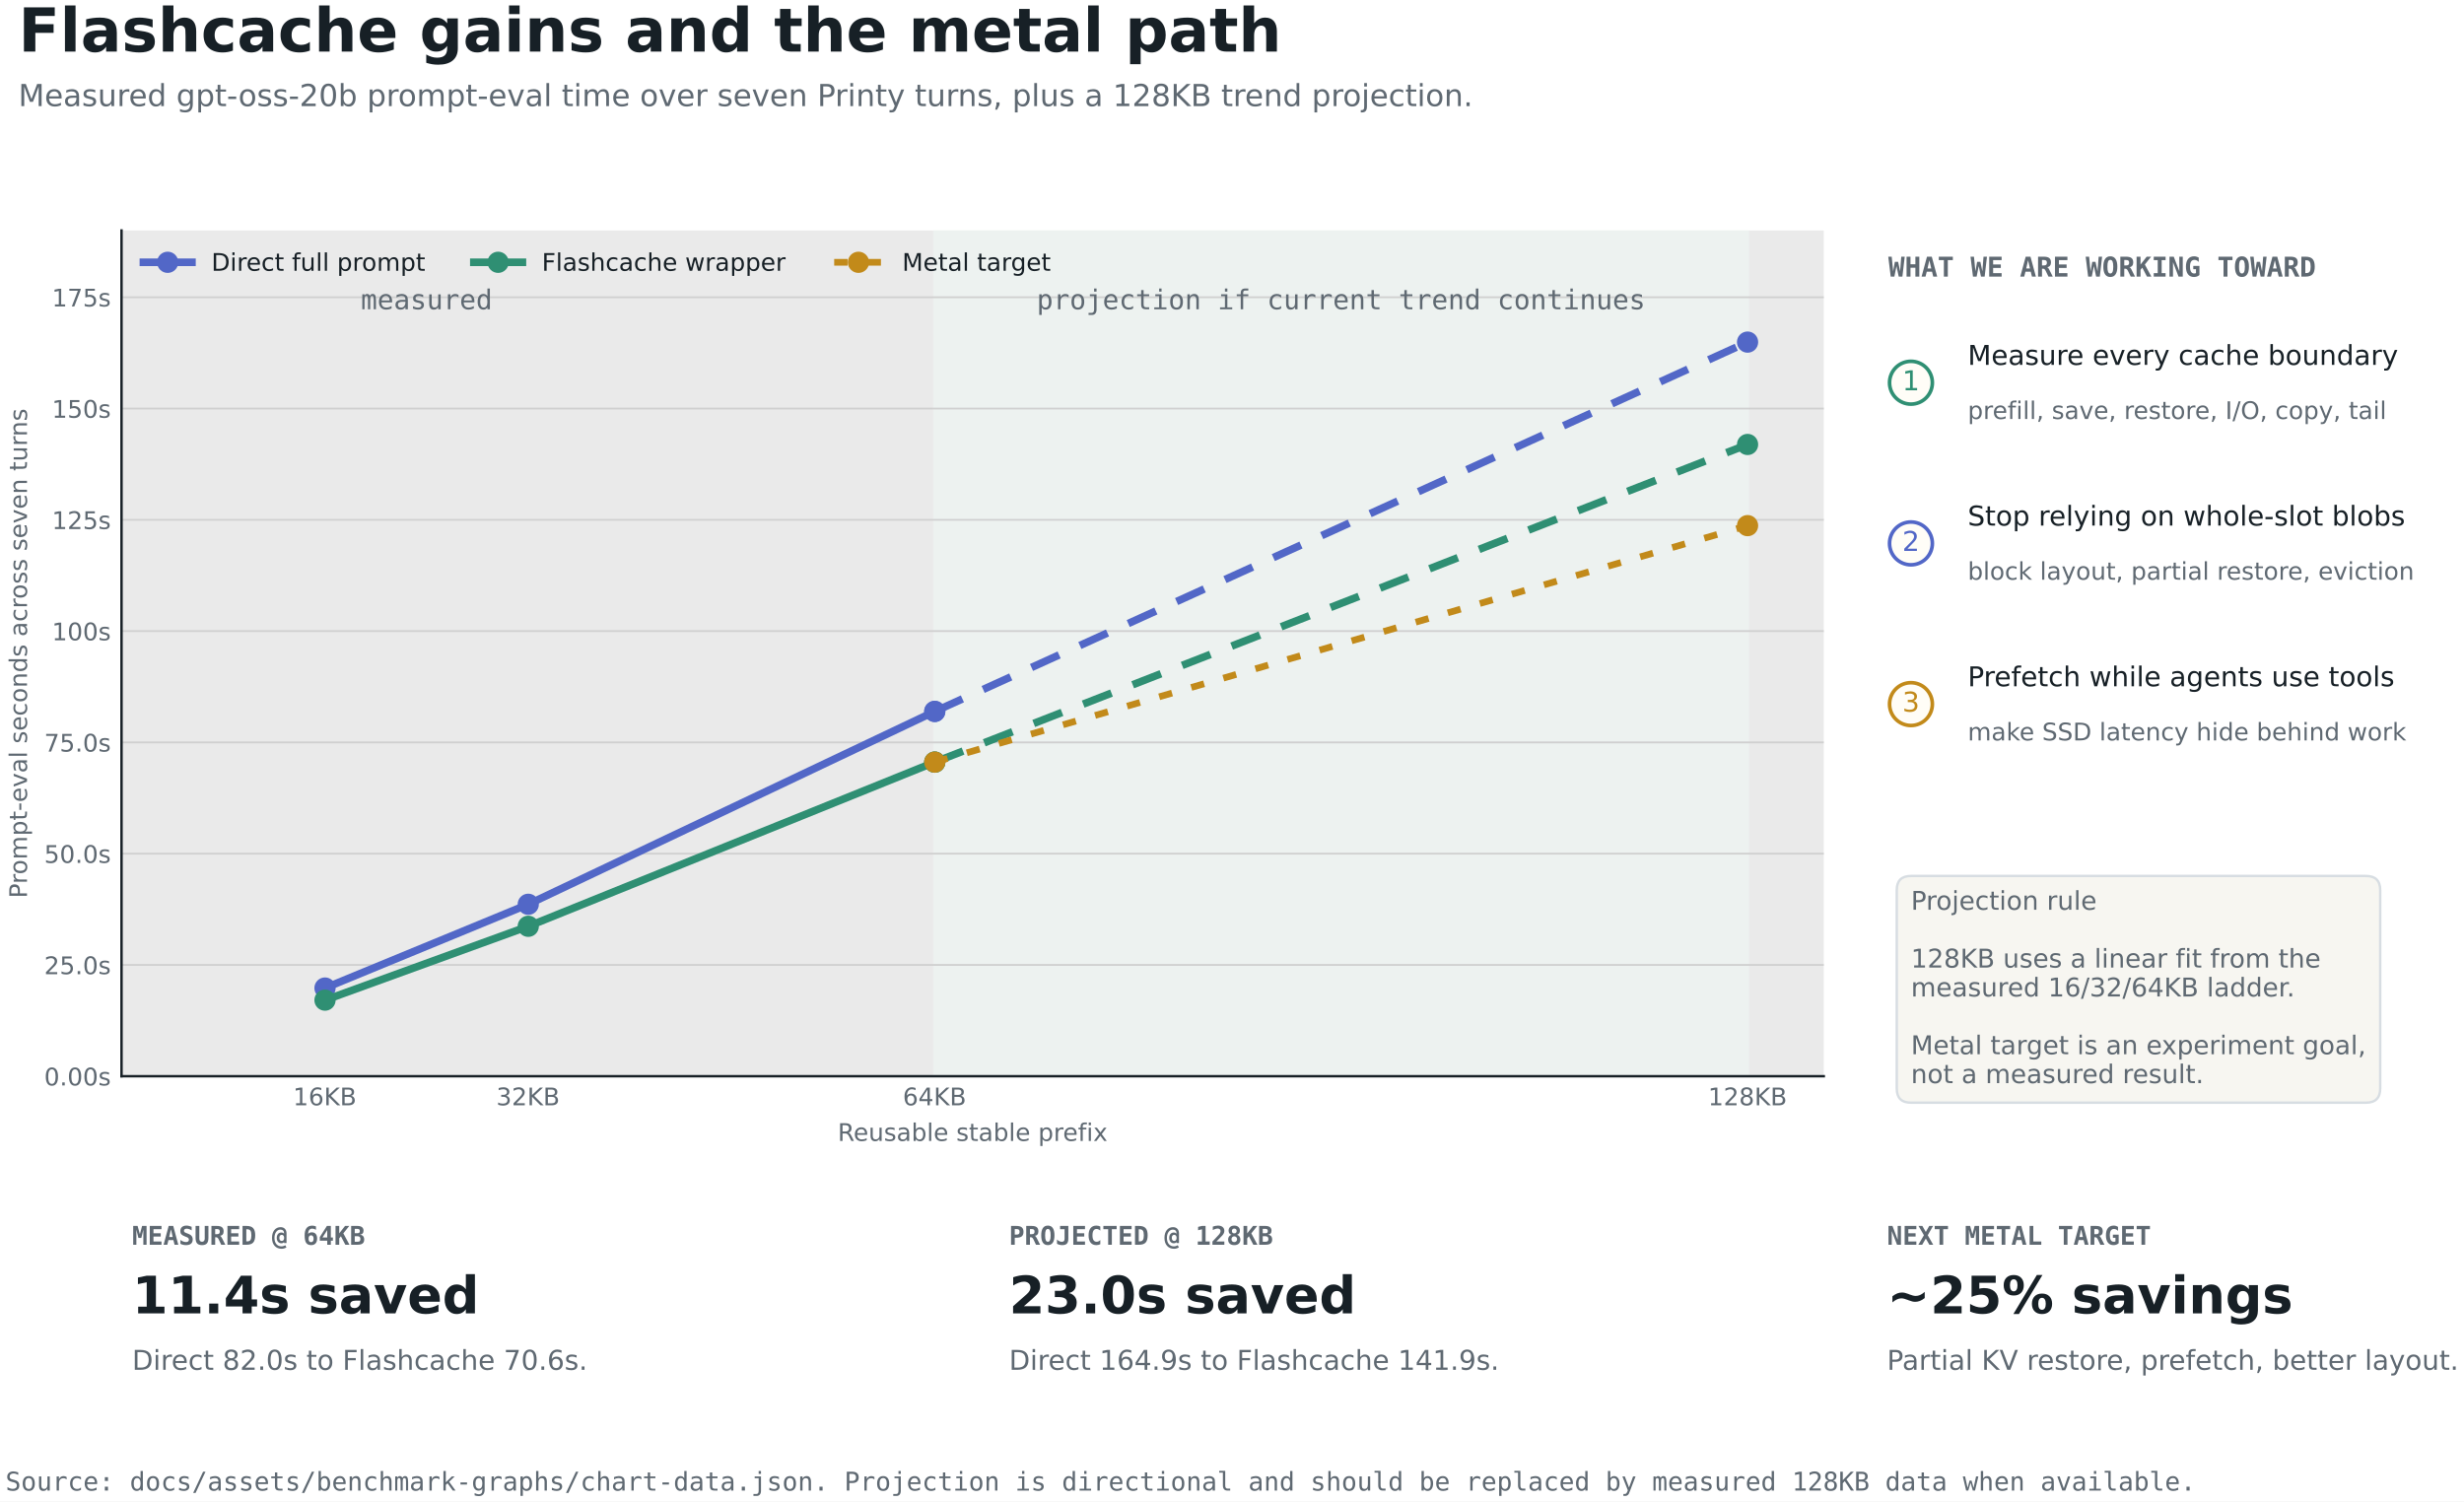
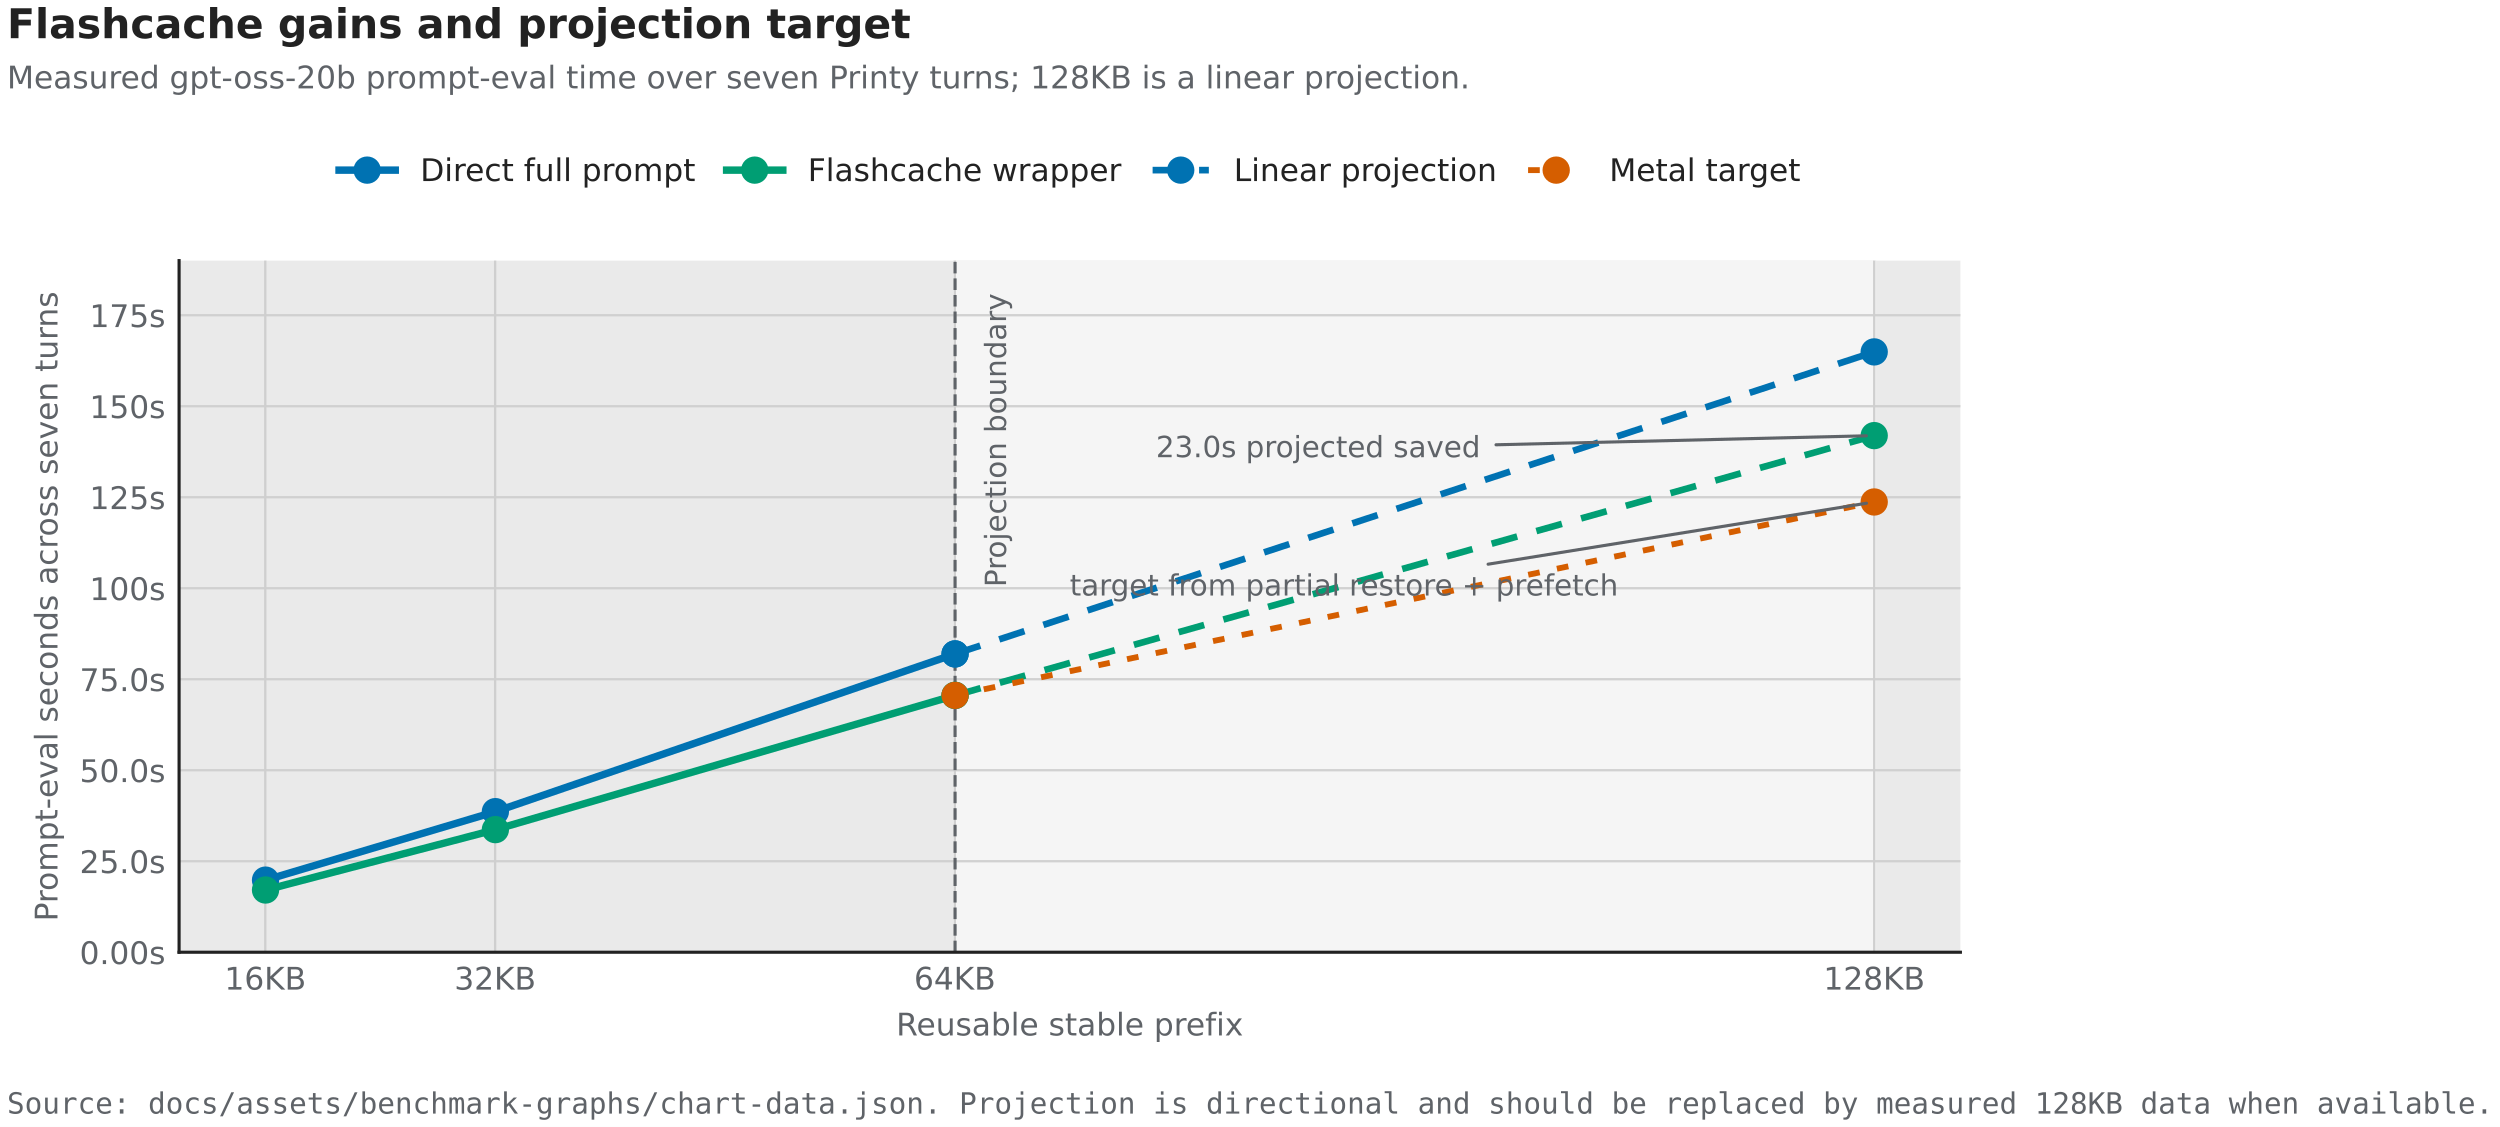
- <svg xmlns="http://www.w3.org/2000/svg" xmlns:xlink="http://www.w3.org/1999/xlink" width="811.662pt" height="494.645pt" viewBox="0 0 811.662 494.645" version="1.1">
+ <svg xmlns="http://www.w3.org/2000/svg" xmlns:xlink="http://www.w3.org/1999/xlink" width="640.248pt" height="288.603pt" viewBox="0 0 640.248 288.603" version="1.1">
  <defs>
    <style type="text/css">*{stroke-linejoin: round; stroke-linecap: butt}</style>
  </defs>
  <g id="figure_1">
    <g id="patch_1">
-       <path d="M 0 494.645 L 811.662 494.645 L 811.662 0 L 0 0 z " style="fill: #ffffff" />
+       <path d="M 0 288.603 L 640.248 288.603 L 640.248 0 L 0 0 z " style="fill: #ffffff" />
    </g>
    <g id="axes_1">
      <g id="patch_2">
-         <path d="M 40.032 354.528 L 600.768 354.528 L 600.768 75.924 L 40.032 75.924 z " style="fill: #eaeaea" />
+         <path d="M 45.864 243.864 L 502.056 243.864 L 502.056 66.744 L 45.864 66.744 z " style="fill: #eaeaea" />
      </g>
      <g id="patch_3">
-         <path d="M 307.92 354.528 L 575.66 354.528 L 575.66 75.924 L 307.92 75.924 z " clip-path="url(#p83ce129651)" style="fill: #eef4f1; opacity: 0.8; stroke: #eef4f1; stroke-linejoin: miter" />
+         <path d="M 244.593 243.864 L 479.982 243.864 L 479.982 66.744 L 244.593 66.744 z " clip-path="url(#pdcb2463ff4)" style="fill: #f5f5f5; stroke: #f5f5f5; stroke-linejoin: miter" />
      </g>
      <g id="matplotlib.axis_1">
        <g id="xtick_1">
-           <g id="line2d_1" />
+           <g id="line2d_1">
+             <path d="M 67.938 243.864 L 67.938 66.744 " clip-path="url(#pdcb2463ff4)" style="fill: none; stroke: #cfcfcf; stroke-width: 0.6; stroke-linecap: square" />
+           </g>
+           <g id="line2d_2" />
          <g id="text_1">
-             <text style="fill: #5f6972; font: 8px 'DejaVu Sans'; text-anchor: middle" x="106.986" y="364.107" transform="rotate(-0 106.9856 364.1067)">16KB</text>
+             <text style="fill: #5f6368; font: 8px 'DejaVu Sans'; text-anchor: middle" x="67.938" y="253.443" transform="rotate(-0 67.93781 253.4427)">16KB</text>
          </g>
        </g>
        <g id="xtick_2">
-           <g id="line2d_2" />
+           <g id="line2d_3">
+             <path d="M 126.801 243.864 L 126.801 66.744 " clip-path="url(#pdcb2463ff4)" style="fill: none; stroke: #cfcfcf; stroke-width: 0.6; stroke-linecap: square" />
+           </g>
+           <g id="line2d_4" />
          <g id="text_2">
-             <text style="fill: #5f6972; font: 8px 'DejaVu Sans'; text-anchor: middle" x="173.939" y="364.107" transform="rotate(-0 173.9391 364.1067)">32KB</text>
+             <text style="fill: #5f6368; font: 8px 'DejaVu Sans'; text-anchor: middle" x="126.801" y="253.443" transform="rotate(-0 126.8013 253.4427)">32KB</text>
          </g>
        </g>
        <g id="xtick_3">
-           <g id="line2d_3" />
+           <g id="line2d_5">
+             <path d="M 244.528 243.864 L 244.528 66.744 " clip-path="url(#pdcb2463ff4)" style="fill: none; stroke: #cfcfcf; stroke-width: 0.6; stroke-linecap: square" />
+           </g>
+           <g id="line2d_6" />
          <g id="text_3">
-             <text style="fill: #5f6972; font: 8px 'DejaVu Sans'; text-anchor: middle" x="307.846" y="364.107" transform="rotate(-0 307.8462 364.1067)">64KB</text>
+             <text style="fill: #5f6368; font: 8px 'DejaVu Sans'; text-anchor: middle" x="244.528" y="253.443" transform="rotate(-0 244.5283 253.4427)">64KB</text>
          </g>
        </g>
        <g id="xtick_4">
-           <g id="line2d_4" />
+           <g id="line2d_7">
+             <path d="M 479.982 243.864 L 479.982 66.744 " clip-path="url(#pdcb2463ff4)" style="fill: none; stroke: #cfcfcf; stroke-width: 0.6; stroke-linecap: square" />
+           </g>
+           <g id="line2d_8" />
          <g id="text_4">
-             <text style="fill: #5f6972; font: 8px 'DejaVu Sans'; text-anchor: middle" x="575.66" y="364.107" transform="rotate(-0 575.6604 364.1067)">128KB</text>
+             <text style="fill: #5f6368; font: 8px 'DejaVu Sans'; text-anchor: middle" x="479.982" y="253.443" transform="rotate(-0 479.9822 253.4427)">128KB</text>
          </g>
        </g>
        <g id="text_5">
-           <text style="fill: #5f6972; font: 8px 'DejaVu Sans'; text-anchor: middle" x="320.4" y="375.849" transform="rotate(-0 320.4 375.8492)">Reusable stable prefix</text>
+           <text style="fill: #5f6368; font: 8px 'DejaVu Sans'; text-anchor: middle" x="273.96" y="265.185" transform="rotate(-0 273.96 265.1852)">Reusable stable prefix</text>
        </g>
      </g>
      <g id="matplotlib.axis_2">
        <g id="ytick_1">
-           <g id="line2d_5">
-             <path d="M 40.032 354.528 L 600.768 354.528 " clip-path="url(#p83ce129651)" style="fill: none; stroke: #cfcfcf; stroke-opacity: 0.95; stroke-width: 0.6; stroke-linecap: square" />
-           </g>
-           <g id="line2d_6" />
+           <g id="line2d_9">
+             <path d="M 45.864 243.864 L 502.056 243.864 " clip-path="url(#pdcb2463ff4)" style="fill: none; stroke: #cfcfcf; stroke-opacity: 0.95; stroke-width: 0.6; stroke-linecap: square" />
+           </g>
+           <g id="line2d_10" />
          <g id="text_6">
-             <text style="fill: #5f6972; font: 8px 'DejaVu Sans'; text-anchor: end" x="36.532" y="357.567" transform="rotate(-0 36.532 357.5674)">0.00s</text>
+             <text style="fill: #5f6368; font: 8px 'DejaVu Sans'; text-anchor: end" x="42.364" y="246.903" transform="rotate(-0 42.364 246.9034)">0.00s</text>
          </g>
        </g>
        <g id="ytick_2">
-           <g id="line2d_7">
-             <path d="M 40.032 317.87 L 600.768 317.87 " clip-path="url(#p83ce129651)" style="fill: none; stroke: #cfcfcf; stroke-opacity: 0.95; stroke-width: 0.6; stroke-linecap: square" />
-           </g>
-           <g id="line2d_8" />
+           <g id="line2d_11">
+             <path d="M 45.864 220.559 L 502.056 220.559 " clip-path="url(#pdcb2463ff4)" style="fill: none; stroke: #cfcfcf; stroke-opacity: 0.95; stroke-width: 0.6; stroke-linecap: square" />
+           </g>
+           <g id="line2d_12" />
          <g id="text_7">
-             <text style="fill: #5f6972; font: 8px 'DejaVu Sans'; text-anchor: end" x="36.532" y="320.909" transform="rotate(-0 36.532 320.909)">25.0s</text>
+             <text style="fill: #5f6368; font: 8px 'DejaVu Sans'; text-anchor: end" x="42.364" y="223.598" transform="rotate(-0 42.364 223.5981)">25.0s</text>
          </g>
        </g>
        <g id="ytick_3">
-           <g id="line2d_9">
-             <path d="M 40.032 281.211 L 600.768 281.211 " clip-path="url(#p83ce129651)" style="fill: none; stroke: #cfcfcf; stroke-opacity: 0.95; stroke-width: 0.6; stroke-linecap: square" />
-           </g>
-           <g id="line2d_10" />
+           <g id="line2d_13">
+             <path d="M 45.864 197.253 L 502.056 197.253 " clip-path="url(#pdcb2463ff4)" style="fill: none; stroke: #cfcfcf; stroke-opacity: 0.95; stroke-width: 0.6; stroke-linecap: square" />
+           </g>
+           <g id="line2d_14" />
          <g id="text_8">
-             <text style="fill: #5f6972; font: 8px 'DejaVu Sans'; text-anchor: end" x="36.532" y="284.251" transform="rotate(-0 36.532 284.2505)">50.0s</text>
+             <text style="fill: #5f6368; font: 8px 'DejaVu Sans'; text-anchor: end" x="42.364" y="200.293" transform="rotate(-0 42.364 200.2928)">50.0s</text>
          </g>
        </g>
        <g id="ytick_4">
-           <g id="line2d_11">
-             <path d="M 40.032 244.553 L 600.768 244.553 " clip-path="url(#p83ce129651)" style="fill: none; stroke: #cfcfcf; stroke-opacity: 0.95; stroke-width: 0.6; stroke-linecap: square" />
-           </g>
-           <g id="line2d_12" />
+           <g id="line2d_15">
+             <path d="M 45.864 173.948 L 502.056 173.948 " clip-path="url(#pdcb2463ff4)" style="fill: none; stroke: #cfcfcf; stroke-opacity: 0.95; stroke-width: 0.6; stroke-linecap: square" />
+           </g>
+           <g id="line2d_16" />
          <g id="text_9">
-             <text style="fill: #5f6972; font: 8px 'DejaVu Sans'; text-anchor: end" x="36.532" y="247.592" transform="rotate(-0 36.532 247.5921)">75.0s</text>
+             <text style="fill: #5f6368; font: 8px 'DejaVu Sans'; text-anchor: end" x="42.364" y="176.988" transform="rotate(-0 42.364 176.9876)">75.0s</text>
          </g>
        </g>
        <g id="ytick_5">
-           <g id="line2d_13">
-             <path d="M 40.032 207.894 L 600.768 207.894 " clip-path="url(#p83ce129651)" style="fill: none; stroke: #cfcfcf; stroke-opacity: 0.95; stroke-width: 0.6; stroke-linecap: square" />
-           </g>
-           <g id="line2d_14" />
+           <g id="line2d_17">
+             <path d="M 45.864 150.643 L 502.056 150.643 " clip-path="url(#pdcb2463ff4)" style="fill: none; stroke: #cfcfcf; stroke-opacity: 0.95; stroke-width: 0.6; stroke-linecap: square" />
+           </g>
+           <g id="line2d_18" />
          <g id="text_10">
-             <text style="fill: #5f6972; font: 8px 'DejaVu Sans'; text-anchor: end" x="36.532" y="210.934" transform="rotate(-0 36.532 210.9337)">100s</text>
+             <text style="fill: #5f6368; font: 8px 'DejaVu Sans'; text-anchor: end" x="42.364" y="153.682" transform="rotate(-0 42.364 153.6823)">100s</text>
          </g>
        </g>
        <g id="ytick_6">
-           <g id="line2d_15">
-             <path d="M 40.032 171.236 L 600.768 171.236 " clip-path="url(#p83ce129651)" style="fill: none; stroke: #cfcfcf; stroke-opacity: 0.95; stroke-width: 0.6; stroke-linecap: square" />
-           </g>
-           <g id="line2d_16" />
+           <g id="line2d_19">
+             <path d="M 45.864 127.338 L 502.056 127.338 " clip-path="url(#pdcb2463ff4)" style="fill: none; stroke: #cfcfcf; stroke-opacity: 0.95; stroke-width: 0.6; stroke-linecap: square" />
+           </g>
+           <g id="line2d_20" />
          <g id="text_11">
-             <text style="fill: #5f6972; font: 8px 'DejaVu Sans'; text-anchor: end" x="36.532" y="174.275" transform="rotate(-0 36.532 174.2753)">125s</text>
+             <text style="fill: #5f6368; font: 8px 'DejaVu Sans'; text-anchor: end" x="42.364" y="130.377" transform="rotate(-0 42.364 130.3771)">125s</text>
          </g>
        </g>
        <g id="ytick_7">
-           <g id="line2d_17">
-             <path d="M 40.032 134.577 L 600.768 134.577 " clip-path="url(#p83ce129651)" style="fill: none; stroke: #cfcfcf; stroke-opacity: 0.95; stroke-width: 0.6; stroke-linecap: square" />
-           </g>
-           <g id="line2d_18" />
+           <g id="line2d_21">
+             <path d="M 45.864 104.032 L 502.056 104.032 " clip-path="url(#pdcb2463ff4)" style="fill: none; stroke: #cfcfcf; stroke-opacity: 0.95; stroke-width: 0.6; stroke-linecap: square" />
+           </g>
+           <g id="line2d_22" />
          <g id="text_12">
-             <text style="fill: #5f6972; font: 8px 'DejaVu Sans'; text-anchor: end" x="36.532" y="137.617" transform="rotate(-0 36.532 137.6168)">150s</text>
+             <text style="fill: #5f6368; font: 8px 'DejaVu Sans'; text-anchor: end" x="42.364" y="107.072" transform="rotate(-0 42.364 107.0718)">150s</text>
          </g>
        </g>
        <g id="ytick_8">
-           <g id="line2d_19">
-             <path d="M 40.032 97.919 L 600.768 97.919 " clip-path="url(#p83ce129651)" style="fill: none; stroke: #cfcfcf; stroke-opacity: 0.95; stroke-width: 0.6; stroke-linecap: square" />
-           </g>
-           <g id="line2d_20" />
+           <g id="line2d_23">
+             <path d="M 45.864 80.727 L 502.056 80.727 " clip-path="url(#pdcb2463ff4)" style="fill: none; stroke: #cfcfcf; stroke-opacity: 0.95; stroke-width: 0.6; stroke-linecap: square" />
+           </g>
+           <g id="line2d_24" />
          <g id="text_13">
-             <text style="fill: #5f6972; font: 8px 'DejaVu Sans'; text-anchor: end" x="36.532" y="100.958" transform="rotate(-0 36.532 100.9584)">175s</text>
+             <text style="fill: #5f6368; font: 8px 'DejaVu Sans'; text-anchor: end" x="42.364" y="83.767" transform="rotate(-0 42.364 83.76653)">175s</text>
          </g>
        </g>
        <g id="text_14">
-           <text style="fill: #5f6972; font: 8px 'DejaVu Sans'; text-anchor: middle" x="8.888" y="215.226" transform="rotate(-90 8.88825 215.226)">Prompt-eval seconds across seven turns</text>
-         </g>
-       </g>
-       <g id="line2d_21">
-         <path d="M 107.059 325.481 L 174.013 297.891 L 307.92 234.359 " clip-path="url(#p83ce129651)" style="fill: none; stroke: #5267c7; stroke-width: 2.5; stroke-linecap: square" />
+           <text style="fill: #5f6368; font: 8px 'DejaVu Sans'; text-anchor: middle" x="14.72" y="155.304" transform="rotate(-90 14.72025 155.304)">Prompt-eval seconds across seven turns</text>
+         </g>
+       </g>
+       <g id="line2d_25">
+         <path d="M 244.593 243.864 L 244.593 66.744 " clip-path="url(#pdcb2463ff4)" style="fill: none; stroke-dasharray: 2.96,1.28; stroke-dashoffset: 0; stroke: #5f6368; stroke-width: 0.8" />
+       </g>
+       <g id="line2d_26">
+         <path d="M 68.002 225.398 L 126.866 207.857 L 244.593 167.467 " clip-path="url(#pdcb2463ff4)" style="fill: none; stroke: #0072b2; stroke-width: 1.9; stroke-linecap: square" />
        <defs>
-           <path id="m8e361bac23" d="M 0 3 C 0.796 3 1.559 2.684 2.121 2.121 C 2.684 1.559 3 0.796 3 0 C 3 -0.796 2.684 -1.559 2.121 -2.121 C 1.559 -2.684 0.796 -3 0 -3 C -0.796 -3 -1.559 -2.684 -2.121 -2.121 C -2.684 -1.559 -3 -0.796 -3 0 C -3 0.796 -2.684 1.559 -2.121 2.121 C -1.559 2.684 -0.796 3 0 3 z " style="stroke: #5267c7" />
+           <path id="m6eed966468" d="M 0 3 C 0.796 3 1.559 2.684 2.121 2.121 C 2.684 1.559 3 0.796 3 0 C 3 -0.796 2.684 -1.559 2.121 -2.121 C 1.559 -2.684 0.796 -3 0 -3 C -0.796 -3 -1.559 -2.684 -2.121 -2.121 C -2.684 -1.559 -3 -0.796 -3 0 C -3 0.796 -2.684 1.559 -2.121 2.121 C -1.559 2.684 -0.796 3 0 3 z " style="stroke: #0072b2" />
        </defs>
-         <g clip-path="url(#p83ce129651)">
-           <use xlink:href="#m8e361bac23" x="107.059" y="325.481" style="fill: #5267c7; stroke: #5267c7" />
-           <use xlink:href="#m8e361bac23" x="174.013" y="297.891" style="fill: #5267c7; stroke: #5267c7" />
-           <use xlink:href="#m8e361bac23" x="307.92" y="234.359" style="fill: #5267c7; stroke: #5267c7" />
-         </g>
-       </g>
-       <g id="line2d_22">
-         <path d="M 107.059 329.462 L 174.013 305.14 L 307.92 251.057 " clip-path="url(#p83ce129651)" style="fill: none; stroke: #2f8f73; stroke-width: 2.5; stroke-linecap: square" />
+         <g clip-path="url(#pdcb2463ff4)">
+           <use xlink:href="#m6eed966468" x="68.002" y="225.398" style="fill: #0072b2; stroke: #0072b2" />
+           <use xlink:href="#m6eed966468" x="126.866" y="207.857" style="fill: #0072b2; stroke: #0072b2" />
+           <use xlink:href="#m6eed966468" x="244.593" y="167.467" style="fill: #0072b2; stroke: #0072b2" />
+         </g>
+       </g>
+       <g id="line2d_27">
+         <path d="M 68.002 227.929 L 126.866 212.466 L 244.593 178.084 " clip-path="url(#pdcb2463ff4)" style="fill: none; stroke: #009e73; stroke-width: 1.9; stroke-linecap: square" />
        <defs>
-           <path id="m62b085b26f" d="M 0 3 C 0.796 3 1.559 2.684 2.121 2.121 C 2.684 1.559 3 0.796 3 0 C 3 -0.796 2.684 -1.559 2.121 -2.121 C 1.559 -2.684 0.796 -3 0 -3 C -0.796 -3 -1.559 -2.684 -2.121 -2.121 C -2.684 -1.559 -3 -0.796 -3 0 C -3 0.796 -2.684 1.559 -2.121 2.121 C -1.559 2.684 -0.796 3 0 3 z " style="stroke: #2f8f73" />
+           <path id="m3d71866278" d="M 0 3 C 0.796 3 1.559 2.684 2.121 2.121 C 2.684 1.559 3 0.796 3 0 C 3 -0.796 2.684 -1.559 2.121 -2.121 C 1.559 -2.684 0.796 -3 0 -3 C -0.796 -3 -1.559 -2.684 -2.121 -2.121 C -2.684 -1.559 -3 -0.796 -3 0 C -3 0.796 -2.684 1.559 -2.121 2.121 C -1.559 2.684 -0.796 3 0 3 z " style="stroke: #009e73" />
        </defs>
-         <g clip-path="url(#p83ce129651)">
-           <use xlink:href="#m62b085b26f" x="107.059" y="329.462" style="fill: #2f8f73; stroke: #2f8f73" />
-           <use xlink:href="#m62b085b26f" x="174.013" y="305.14" style="fill: #2f8f73; stroke: #2f8f73" />
-           <use xlink:href="#m62b085b26f" x="307.92" y="251.057" style="fill: #2f8f73; stroke: #2f8f73" />
-         </g>
-       </g>
-       <g id="line2d_23">
-         <path d="M 307.92 234.359 L 575.66 112.696 " clip-path="url(#p83ce129651)" style="fill: none; stroke-dasharray: 10,7.5; stroke-dashoffset: 0; stroke: #5267c7; stroke-width: 2.5" />
-         <g clip-path="url(#p83ce129651)">
-           <use xlink:href="#m8e361bac23" x="307.92" y="234.359" style="fill: #5267c7; stroke: #5267c7" />
-           <use xlink:href="#m8e361bac23" x="575.66" y="112.696" style="fill: #5267c7; stroke: #5267c7" />
-         </g>
-       </g>
-       <g id="line2d_24">
-         <path d="M 307.92 251.057 L 575.66 146.417 " clip-path="url(#p83ce129651)" style="fill: none; stroke-dasharray: 10,7.5; stroke-dashoffset: 0; stroke: #2f8f73; stroke-width: 2.5" />
-         <g clip-path="url(#p83ce129651)">
-           <use xlink:href="#m62b085b26f" x="307.92" y="251.057" style="fill: #2f8f73; stroke: #2f8f73" />
-           <use xlink:href="#m62b085b26f" x="575.66" y="146.417" style="fill: #2f8f73; stroke: #2f8f73" />
-         </g>
-       </g>
-       <g id="line2d_25">
-         <path d="M 307.92 251.057 L 575.66 173.154 " clip-path="url(#p83ce129651)" style="fill: none; stroke-dasharray: 4.4,6.6; stroke-dashoffset: 0; stroke: #c28a1a; stroke-width: 2.2" />
+         <g clip-path="url(#pdcb2463ff4)">
+           <use xlink:href="#m3d71866278" x="68.002" y="227.929" style="fill: #009e73; stroke: #009e73" />
+           <use xlink:href="#m3d71866278" x="126.866" y="212.466" style="fill: #009e73; stroke: #009e73" />
+           <use xlink:href="#m3d71866278" x="244.593" y="178.084" style="fill: #009e73; stroke: #009e73" />
+         </g>
+       </g>
+       <g id="line2d_28">
+         <path d="M 244.593 167.467 L 479.982 90.122 " clip-path="url(#pdcb2463ff4)" style="fill: none; stroke-dasharray: 6.8,5.1; stroke-dashoffset: 0; stroke: #0072b2; stroke-width: 1.7" />
+         <g clip-path="url(#pdcb2463ff4)">
+           <use xlink:href="#m6eed966468" x="244.593" y="167.467" style="fill: #0072b2; stroke: #0072b2" />
+           <use xlink:href="#m6eed966468" x="479.982" y="90.122" style="fill: #0072b2; stroke: #0072b2" />
+         </g>
+       </g>
+       <g id="line2d_29">
+         <path d="M 244.593 178.084 L 479.982 111.559 " clip-path="url(#pdcb2463ff4)" style="fill: none; stroke-dasharray: 6.8,5.1; stroke-dashoffset: 0; stroke: #009e73; stroke-width: 1.7" />
+         <g clip-path="url(#pdcb2463ff4)">
+           <use xlink:href="#m3d71866278" x="244.593" y="178.084" style="fill: #009e73; stroke: #009e73" />
+           <use xlink:href="#m3d71866278" x="479.982" y="111.559" style="fill: #009e73; stroke: #009e73" />
+         </g>
+       </g>
+       <g id="line2d_30">
+         <path d="M 244.593 178.084 L 479.982 128.557 " clip-path="url(#pdcb2463ff4)" style="fill: none; stroke-dasharray: 3,4.5; stroke-dashoffset: 0; stroke: #d55e00; stroke-width: 1.5" />
        <defs>
-           <path id="me7396e3ea0" d="M 0 3 C 0.796 3 1.559 2.684 2.121 2.121 C 2.684 1.559 3 0.796 3 0 C 3 -0.796 2.684 -1.559 2.121 -2.121 C 1.559 -2.684 0.796 -3 0 -3 C -0.796 -3 -1.559 -2.684 -2.121 -2.121 C -2.684 -1.559 -3 -0.796 -3 0 C -3 0.796 -2.684 1.559 -2.121 2.121 C -1.559 2.684 -0.796 3 0 3 z " style="stroke: #c28a1a" />
+           <path id="m1abca7100c" d="M 0 3 C 0.796 3 1.559 2.684 2.121 2.121 C 2.684 1.559 3 0.796 3 0 C 3 -0.796 2.684 -1.559 2.121 -2.121 C 1.559 -2.684 0.796 -3 0 -3 C -0.796 -3 -1.559 -2.684 -2.121 -2.121 C -2.684 -1.559 -3 -0.796 -3 0 C -3 0.796 -2.684 1.559 -2.121 2.121 C -1.559 2.684 -0.796 3 0 3 z " style="stroke: #d55e00" />
        </defs>
-         <g clip-path="url(#p83ce129651)">
-           <use xlink:href="#me7396e3ea0" x="307.92" y="251.057" style="fill: #c28a1a; stroke: #c28a1a" />
-           <use xlink:href="#me7396e3ea0" x="575.66" y="173.154" style="fill: #c28a1a; stroke: #c28a1a" />
+         <g clip-path="url(#pdcb2463ff4)">
+           <use xlink:href="#m1abca7100c" x="244.593" y="178.084" style="fill: #d55e00; stroke: #d55e00" />
+           <use xlink:href="#m1abca7100c" x="479.982" y="128.557" style="fill: #d55e00; stroke: #d55e00" />
        </g>
      </g>
      <g id="patch_4">
-         <path d="M 40.032 354.528 L 40.032 75.924 " style="fill: none; stroke: #172026; stroke-width: 0.8; stroke-linejoin: miter; stroke-linecap: square" />
+         <path d="M 45.864 243.864 L 45.864 66.744 " style="fill: none; stroke: #222222; stroke-width: 0.8; stroke-linejoin: miter; stroke-linecap: square" />
      </g>
      <g id="patch_5">
-         <path d="M 40.032 354.528 L 600.768 354.528 " style="fill: none; stroke: #172026; stroke-width: 0.8; stroke-linejoin: miter; stroke-linecap: square" />
+         <path d="M 45.864 243.864 L 502.056 243.864 " style="fill: none; stroke: #222222; stroke-width: 0.8; stroke-linejoin: miter; stroke-linecap: square" />
      </g>
      <g id="text_15">
-         <text style="fill: #5f6972; font: 9px 'DejaVu Sans Mono', 'Bitstream Vera Sans Mono', 'Computer Modern Typewriter', 'Andale Mono', 'Nimbus Mono L', 'Courier New', 'Courier', 'Fixed', 'Terminal', monospace; text-anchor: middle" x="140.536" y="101.873" transform="rotate(-0 140.5359 101.8728)">measured</text>
+         <text style="fill: #5f6368; font: 7.5px 'DejaVu Sans'" transform="translate(257.6497 150.3366) rotate(-90)">Projection boundary</text>
+       </g>
+       <g id="patch_6">
+         <path d="M 383.13 113.909 Q 430.556 112.758 477.981 111.608 " style="fill: none; stroke: #5f6368; stroke-width: 0.8; stroke-linecap: round" />
      </g>
      <g id="text_16">
-         <text style="fill: #5f6972; font: 9px 'DejaVu Sans Mono', 'Bitstream Vera Sans Mono', 'Computer Modern Typewriter', 'Andale Mono', 'Nimbus Mono L', 'Courier New', 'Courier', 'Fixed', 'Terminal', monospace; text-anchor: middle" x="441.753" y="101.873" transform="rotate(-0 441.7533 101.8728)">projection if current trend continues</text>
+         <text style="fill: #5f6368; font: 7.5px 'DejaVu Sans'; text-anchor: start" x="296.034" y="117.083" transform="rotate(-0 296.0338 117.0834)">23.0s projected saved</text>
+       </g>
+       <g id="patch_7">
+         <path d="M 381.101 144.49 Q 429.553 136.683 478.006 128.876 " style="fill: none; stroke: #5f6368; stroke-width: 0.8; stroke-linecap: round" />
+       </g>
+       <g id="text_17">
+         <text style="fill: #5f6368; font: 7.5px 'DejaVu Sans'; text-anchor: start" x="273.96" y="152.507" transform="rotate(-0 273.96 152.5074)">target from partial restore + prefetch</text>
      </g>
      <g id="legend_1">
-         <g id="line2d_26">
-           <path d="M 47.232 86.403 L 55.232 86.403 L 63.232 86.403 " style="fill: none; stroke: #5267c7; stroke-width: 2.5; stroke-linecap: square" />
-           <g>
-             <use xlink:href="#m8e361bac23" x="55.232" y="86.403" style="fill: #5267c7; stroke: #5267c7" />
-           </g>
-         </g>
-         <g id="text_17">
-           <text style="fill: #172026; font: 8px 'DejaVu Sans'; text-anchor: start" x="69.632" y="89.203" transform="rotate(-0 69.632 89.20275)">Direct full prompt</text>
-         </g>
-         <g id="line2d_27">
-           <path d="M 156.087 86.403 L 164.087 86.403 L 172.087 86.403 " style="fill: none; stroke: #2f8f73; stroke-width: 2.5; stroke-linecap: square" />
-           <g>
-             <use xlink:href="#m62b085b26f" x="164.087" y="86.403" style="fill: #2f8f73; stroke: #2f8f73" />
+         <g id="line2d_31">
+           <path d="M 86.827 43.57 L 94.027 43.57 L 101.227 43.57 " style="fill: none; stroke: #0072b2; stroke-width: 1.9; stroke-linecap: square" />
+           <g>
+             <use xlink:href="#m6eed966468" x="94.027" y="43.57" style="fill: #0072b2; stroke: #0072b2" />
          </g>
        </g>
        <g id="text_18">
-           <text style="fill: #172026; font: 8px 'DejaVu Sans'; text-anchor: start" x="178.487" y="89.203" transform="rotate(-0 178.487 89.20275)">Flashcache wrapper</text>
-         </g>
-         <g id="line2d_28">
-           <path d="M 274.788 86.403 L 282.788 86.403 L 290.788 86.403 " style="fill: none; stroke-dasharray: 4.4,6.6; stroke-dashoffset: 0; stroke: #c28a1a; stroke-width: 2.2" />
-           <g>
-             <use xlink:href="#me7396e3ea0" x="282.788" y="86.403" style="fill: #c28a1a; stroke: #c28a1a" />
+           <text style="fill: #222222; font: 8px 'DejaVu Sans'; text-anchor: start" x="107.627" y="46.37" transform="rotate(-0 107.6269 46.36995)">Direct full prompt</text>
+         </g>
+         <g id="line2d_32">
+           <path d="M 186.082 43.57 L 193.282 43.57 L 200.482 43.57 " style="fill: none; stroke: #009e73; stroke-width: 1.9; stroke-linecap: square" />
+           <g>
+             <use xlink:href="#m3d71866278" x="193.282" y="43.57" style="fill: #009e73; stroke: #009e73" />
          </g>
        </g>
        <g id="text_19">
-           <text style="fill: #172026; font: 8px 'DejaVu Sans'; text-anchor: start" x="297.188" y="89.203" transform="rotate(-0 297.1882 89.20275)">Metal target</text>
-         </g>
-       </g>
-     </g>
-     <g id="axes_2">
-       <g id="text_20">
-         <text style="fill: #5f6972; font: 700 9px 'DejaVu Sans Mono', 'Bitstream Vera Sans Mono', 'Computer Modern Typewriter', 'Andale Mono', 'Nimbus Mono L', 'Courier New', 'Courier', 'Fixed', 'Terminal', monospace; text-anchor: start" x="622.008" y="91.121" transform="rotate(-0 622.008 91.12071)">WHAT WE ARE WORKING TOWARD</text>
-       </g>
-       <g id="text_21">
-         <g id="patch_6">
-           <path d="M 629.484 133.128 C 631.356 133.128 633.15 132.385 634.473 131.061 C 635.796 129.738 636.54 127.944 636.54 126.073 C 636.54 124.202 635.796 122.407 634.473 121.084 C 633.15 119.761 631.356 119.018 629.484 119.018 C 627.613 119.018 625.819 119.761 624.496 121.084 C 623.173 122.407 622.429 124.202 622.429 126.073 C 622.429 127.944 623.173 129.738 624.496 131.061 C 625.819 132.385 627.613 133.128 629.484 133.128 z " style="fill: #fffdf7; stroke: #2f8f73; stroke-width: 1.2; stroke-linejoin: miter" />
-         </g>
-         <text style="fill: #2f8f73; font: 9px 'DejaVu Sans'; text-anchor: middle" x="629.484" y="128.556" transform="rotate(-0 629.4845 128.5562)">1</text>
-       </g>
-       <g id="text_22">
-         <text style="fill: #172026; font: 9px 'DejaVu Sans'; text-anchor: start" x="648.176" y="120.198" transform="rotate(-0 648.1757 120.198)">Measure every cache boundary</text>
-       </g>
-       <g id="text_23">
-         <text style="fill: #5f6972; font: 8px 'DejaVu Sans'; text-anchor: start" x="648.176" y="138.031" transform="rotate(-0 648.1757 138.0314)">prefill, save, restore, I/O, copy, tail</text>
-       </g>
-       <g id="text_24">
-         <g id="patch_7">
-           <path d="M 629.484 186.063 C 631.356 186.063 633.15 185.319 634.473 183.996 C 635.796 182.673 636.54 180.879 636.54 179.007 C 636.54 177.136 635.796 175.342 634.473 174.019 C 633.15 172.696 631.356 171.952 629.484 171.952 C 627.613 171.952 625.819 172.696 624.496 174.019 C 623.173 175.342 622.429 177.136 622.429 179.007 C 622.429 180.879 623.173 182.673 624.496 183.996 C 625.819 185.319 627.613 186.063 629.484 186.063 z " style="fill: #fffdf7; stroke: #5267c7; stroke-width: 1.2; stroke-linejoin: miter" />
-         </g>
-         <text style="fill: #5267c7; font: 9px 'DejaVu Sans'; text-anchor: middle" x="629.484" y="181.491" transform="rotate(-0 629.4845 181.4909)">2</text>
-       </g>
-       <g id="text_25">
-         <text style="fill: #172026; font: 9px 'DejaVu Sans'; text-anchor: start" x="648.176" y="173.133" transform="rotate(-0 648.1757 173.1328)">Stop relying on whole-slot blobs</text>
-       </g>
-       <g id="text_26">
-         <text style="fill: #5f6972; font: 8px 'DejaVu Sans'; text-anchor: start" x="648.176" y="190.966" transform="rotate(-0 648.1757 190.9661)">block layout, partial restore, eviction</text>
-       </g>
-       <g id="text_27">
-         <g id="patch_8">
-           <path d="M 629.484 238.997 C 631.356 238.997 633.15 238.254 634.473 236.931 C 635.796 235.608 636.54 233.813 636.54 231.942 C 636.54 230.071 635.796 228.277 634.473 226.953 C 633.15 225.63 631.356 224.887 629.484 224.887 C 627.613 224.887 625.819 225.63 624.496 226.953 C 623.173 228.277 622.429 230.071 622.429 231.942 C 622.429 233.813 623.173 235.608 624.496 236.931 C 625.819 238.254 627.613 238.997 629.484 238.997 z " style="fill: #fffdf7; stroke: #c28a1a; stroke-width: 1.2; stroke-linejoin: miter" />
-         </g>
-         <text style="fill: #c28a1a; font: 9px 'DejaVu Sans'; text-anchor: middle" x="629.484" y="234.426" transform="rotate(-0 629.4845 234.4257)">3</text>
-       </g>
-       <g id="text_28">
-         <text style="fill: #172026; font: 9px 'DejaVu Sans'; text-anchor: start" x="648.176" y="226.068" transform="rotate(-0 648.1757 226.0676)">Prefetch while agents use tools</text>
-       </g>
-       <g id="text_29">
-         <text style="fill: #5f6972; font: 8px 'DejaVu Sans'; text-anchor: start" x="648.176" y="243.901" transform="rotate(-0 648.1757 243.9009)">make SSD latency hide behind work</text>
-       </g>
-       <g id="text_30">
-         <g id="patch_9">
-           <path d="M 629.484 363.245 L 779.381 363.245 Q 784.056 363.245 784.056 358.57 L 784.056 293.235 Q 784.056 288.56 779.381 288.56 L 629.484 288.56 Q 624.809 288.56 624.809 293.235 L 624.809 358.57 Q 624.809 363.245 629.484 363.245 z " style="fill: #f7f6f1; stroke: #d7dde2; stroke-width: 0.8; stroke-linejoin: miter" />
-         </g>
-         <text style="fill: #5f6972; font: 8.5px 'DejaVu Sans'" transform="translate(629.4845 299.6938)">Projection rule</text>
-         <text style="fill: #5f6972; font: 8.5px 'DejaVu Sans'" transform="translate(629.4845 309.2119)" />
-         <text style="fill: #5f6972; font: 8.5px 'DejaVu Sans'" transform="translate(629.4845 318.7301)">128KB uses a linear fit from the</text>
-         <text style="fill: #5f6972; font: 8.5px 'DejaVu Sans'" transform="translate(629.4845 328.2482)">measured 16/32/64KB ladder.</text>
-         <text style="fill: #5f6972; font: 8.5px 'DejaVu Sans'" transform="translate(629.4845 337.7664)" />
-         <text style="fill: #5f6972; font: 8.5px 'DejaVu Sans'" transform="translate(629.4845 347.2845)">Metal target is an experiment goal,</text>
-         <text style="fill: #5f6972; font: 8.5px 'DejaVu Sans'" transform="translate(629.4845 356.8026)">not a measured result.</text>
-       </g>
-     </g>
-     <g id="axes_3">
-       <g id="text_31">
-         <text style="fill: #5f6972; font: 700 8.5px 'DejaVu Sans Mono', 'Bitstream Vera Sans Mono', 'Computer Modern Typewriter', 'Andale Mono', 'Nimbus Mono L', 'Courier New', 'Courier', 'Fixed', 'Terminal', monospace; text-anchor: start" x="43.515" y="410.044" transform="rotate(-0 43.51536 410.0443)">MEASURED @ 64KB</text>
-       </g>
-       <g id="text_32">
-         <text style="fill: #172026; font: 700 17px 'DejaVu Sans'; text-anchor: start" x="43.515" y="432.639" transform="rotate(-0 43.51536 432.6394)">11.4s saved</text>
-       </g>
-       <g id="text_33">
-         <text style="fill: #5f6972; font: 9px 'DejaVu Sans'; text-anchor: start" x="43.515" y="451.247" transform="rotate(-0 43.51536 451.247)">Direct 82.0s to Flashcache 70.6s.</text>
-       </g>
-     </g>
-     <g id="axes_4">
-       <g id="text_34">
-         <text style="fill: #5f6972; font: 700 8.5px 'DejaVu Sans Mono', 'Bitstream Vera Sans Mono', 'Computer Modern Typewriter', 'Andale Mono', 'Nimbus Mono L', 'Courier New', 'Courier', 'Fixed', 'Terminal', monospace; text-anchor: start" x="332.379" y="410.044" transform="rotate(-0 332.3794 410.0443)">PROJECTED @ 128KB</text>
-       </g>
-       <g id="text_35">
-         <text style="fill: #172026; font: 700 17px 'DejaVu Sans'; text-anchor: start" x="332.379" y="432.639" transform="rotate(-0 332.3794 432.6394)">23.0s saved</text>
-       </g>
-       <g id="text_36">
-         <text style="fill: #5f6972; font: 9px 'DejaVu Sans'; text-anchor: start" x="332.379" y="451.247" transform="rotate(-0 332.3794 451.247)">Direct 164.9s to Flashcache 141.9s.</text>
-       </g>
-     </g>
-     <g id="axes_5">
-       <g id="text_37">
-         <text style="fill: #5f6972; font: 700 8.5px 'DejaVu Sans Mono', 'Bitstream Vera Sans Mono', 'Computer Modern Typewriter', 'Andale Mono', 'Nimbus Mono L', 'Courier New', 'Courier', 'Fixed', 'Terminal', monospace; text-anchor: start" x="621.583" y="410.044" transform="rotate(-0 621.5832 410.0443)">NEXT METAL TARGET</text>
-       </g>
-       <g id="text_38">
-         <text style="fill: #172026; font: 700 17px 'DejaVu Sans'; text-anchor: start" x="621.583" y="432.639" transform="rotate(-0 621.5832 432.6394)">~25% savings</text>
-       </g>
-       <g id="text_39">
-         <text style="fill: #5f6972; font: 9px 'DejaVu Sans'; text-anchor: start" x="621.583" y="451.247" transform="rotate(-0 621.5832 451.247)">Partial KV restore, prefetch, better layout.</text>
-       </g>
-     </g>
-     <g id="text_40">
-       <text style="fill: #172026; font: 700 20px 'DejaVu Sans'; text-anchor: start" x="6.048" y="16.997" transform="rotate(-0 6.048 16.99687)">Flashcache gains and the metal path</text>
-     </g>
-     <g id="text_41">
-       <text style="fill: #5f6972; font: 10px 'DejaVu Sans'; text-anchor: start" x="6.048" y="34.958" transform="rotate(-0 6.048 34.95844)">Measured gpt-oss-20b prompt-eval time over seven Printy turns, plus a 128KB trend projection.</text>
-     </g>
-     <g id="text_42">
-       <text style="fill: #5f6972; font: 8.5px 'DejaVu Sans Mono', 'Bitstream Vera Sans Mono', 'Computer Modern Typewriter', 'Andale Mono', 'Nimbus Mono L', 'Courier New', 'Courier', 'Fixed', 'Terminal', monospace; text-anchor: start" x="1.8" y="491.018" transform="rotate(-0 1.8 491.0184)">Source: docs/assets/benchmark-graphs/chart-data.json. Projection is directional and should be replaced by measured 128KB data when available.</text>
+           <text style="fill: #222222; font: 8px 'DejaVu Sans'; text-anchor: start" x="206.882" y="46.37" transform="rotate(-0 206.8819 46.36995)">Flashcache wrapper</text>
+         </g>
+         <g id="line2d_33">
+           <path d="M 295.183 43.57 L 302.383 43.57 L 309.583 43.57 " style="fill: none; stroke-dasharray: 6.8,5.1; stroke-dashoffset: 0; stroke: #0072b2; stroke-width: 1.7" />
+           <g>
+             <use xlink:href="#m6eed966468" x="302.383" y="43.57" style="fill: #0072b2; stroke: #0072b2" />
+           </g>
+         </g>
+         <g id="text_20">
+           <text style="fill: #222222; font: 8px 'DejaVu Sans'; text-anchor: start" x="315.983" y="46.37" transform="rotate(-0 315.9831 46.36995)">Linear projection</text>
+         </g>
+         <g id="line2d_34">
+           <path d="M 391.339 43.57 L 398.539 43.57 L 405.739 43.57 " style="fill: none; stroke-dasharray: 3,4.5; stroke-dashoffset: 0; stroke: #d55e00; stroke-width: 1.5" />
+           <g>
+             <use xlink:href="#m1abca7100c" x="398.539" y="43.57" style="fill: #d55e00; stroke: #d55e00" />
+           </g>
+         </g>
+         <g id="text_21">
+           <text style="fill: #222222; font: 8px 'DejaVu Sans'; text-anchor: start" x="412.139" y="46.37" transform="rotate(-0 412.1394 46.36995)">Metal target</text>
+         </g>
+       </g>
+     </g>
+     <g id="text_22">
+       <text style="fill: #222222; font: 600 10.5px 'DejaVu Sans'; text-anchor: start" x="1.8" y="9.778" transform="rotate(-0 1.8 9.778359)">Flashcache gains and projection target</text>
+     </g>
+     <g id="text_23">
+       <text style="fill: #5f6368; font: 8px 'DejaVu Sans'; text-anchor: start" x="1.8" y="22.639" transform="rotate(-0 1.8 22.63875)">Measured gpt-oss-20b prompt-eval time over seven Printy turns; 128KB is a linear projection.</text>
+     </g>
+     <g id="text_24">
+       <text style="fill: #5f6368; font: 7.5px 'DejaVu Sans Mono', 'Bitstream Vera Sans Mono', 'Computer Modern Typewriter', 'Andale Mono', 'Nimbus Mono L', 'Courier New', 'Courier', 'Fixed', 'Terminal', monospace; text-anchor: start" x="1.8" y="285.192" transform="rotate(-0 1.8 285.192)">Source: docs/assets/benchmark-graphs/chart-data.json. Projection is directional and should be replaced by measured 128KB data when available.</text>
    </g>
  </g>
  <defs>
-     <clipPath id="p83ce129651">
-       <rect x="40.032" y="75.924" width="560.736" height="278.604" />
+     <clipPath id="pdcb2463ff4">
+       <rect x="45.864" y="66.744" width="456.192" height="177.12" />
    </clipPath>
  </defs>
</svg>
